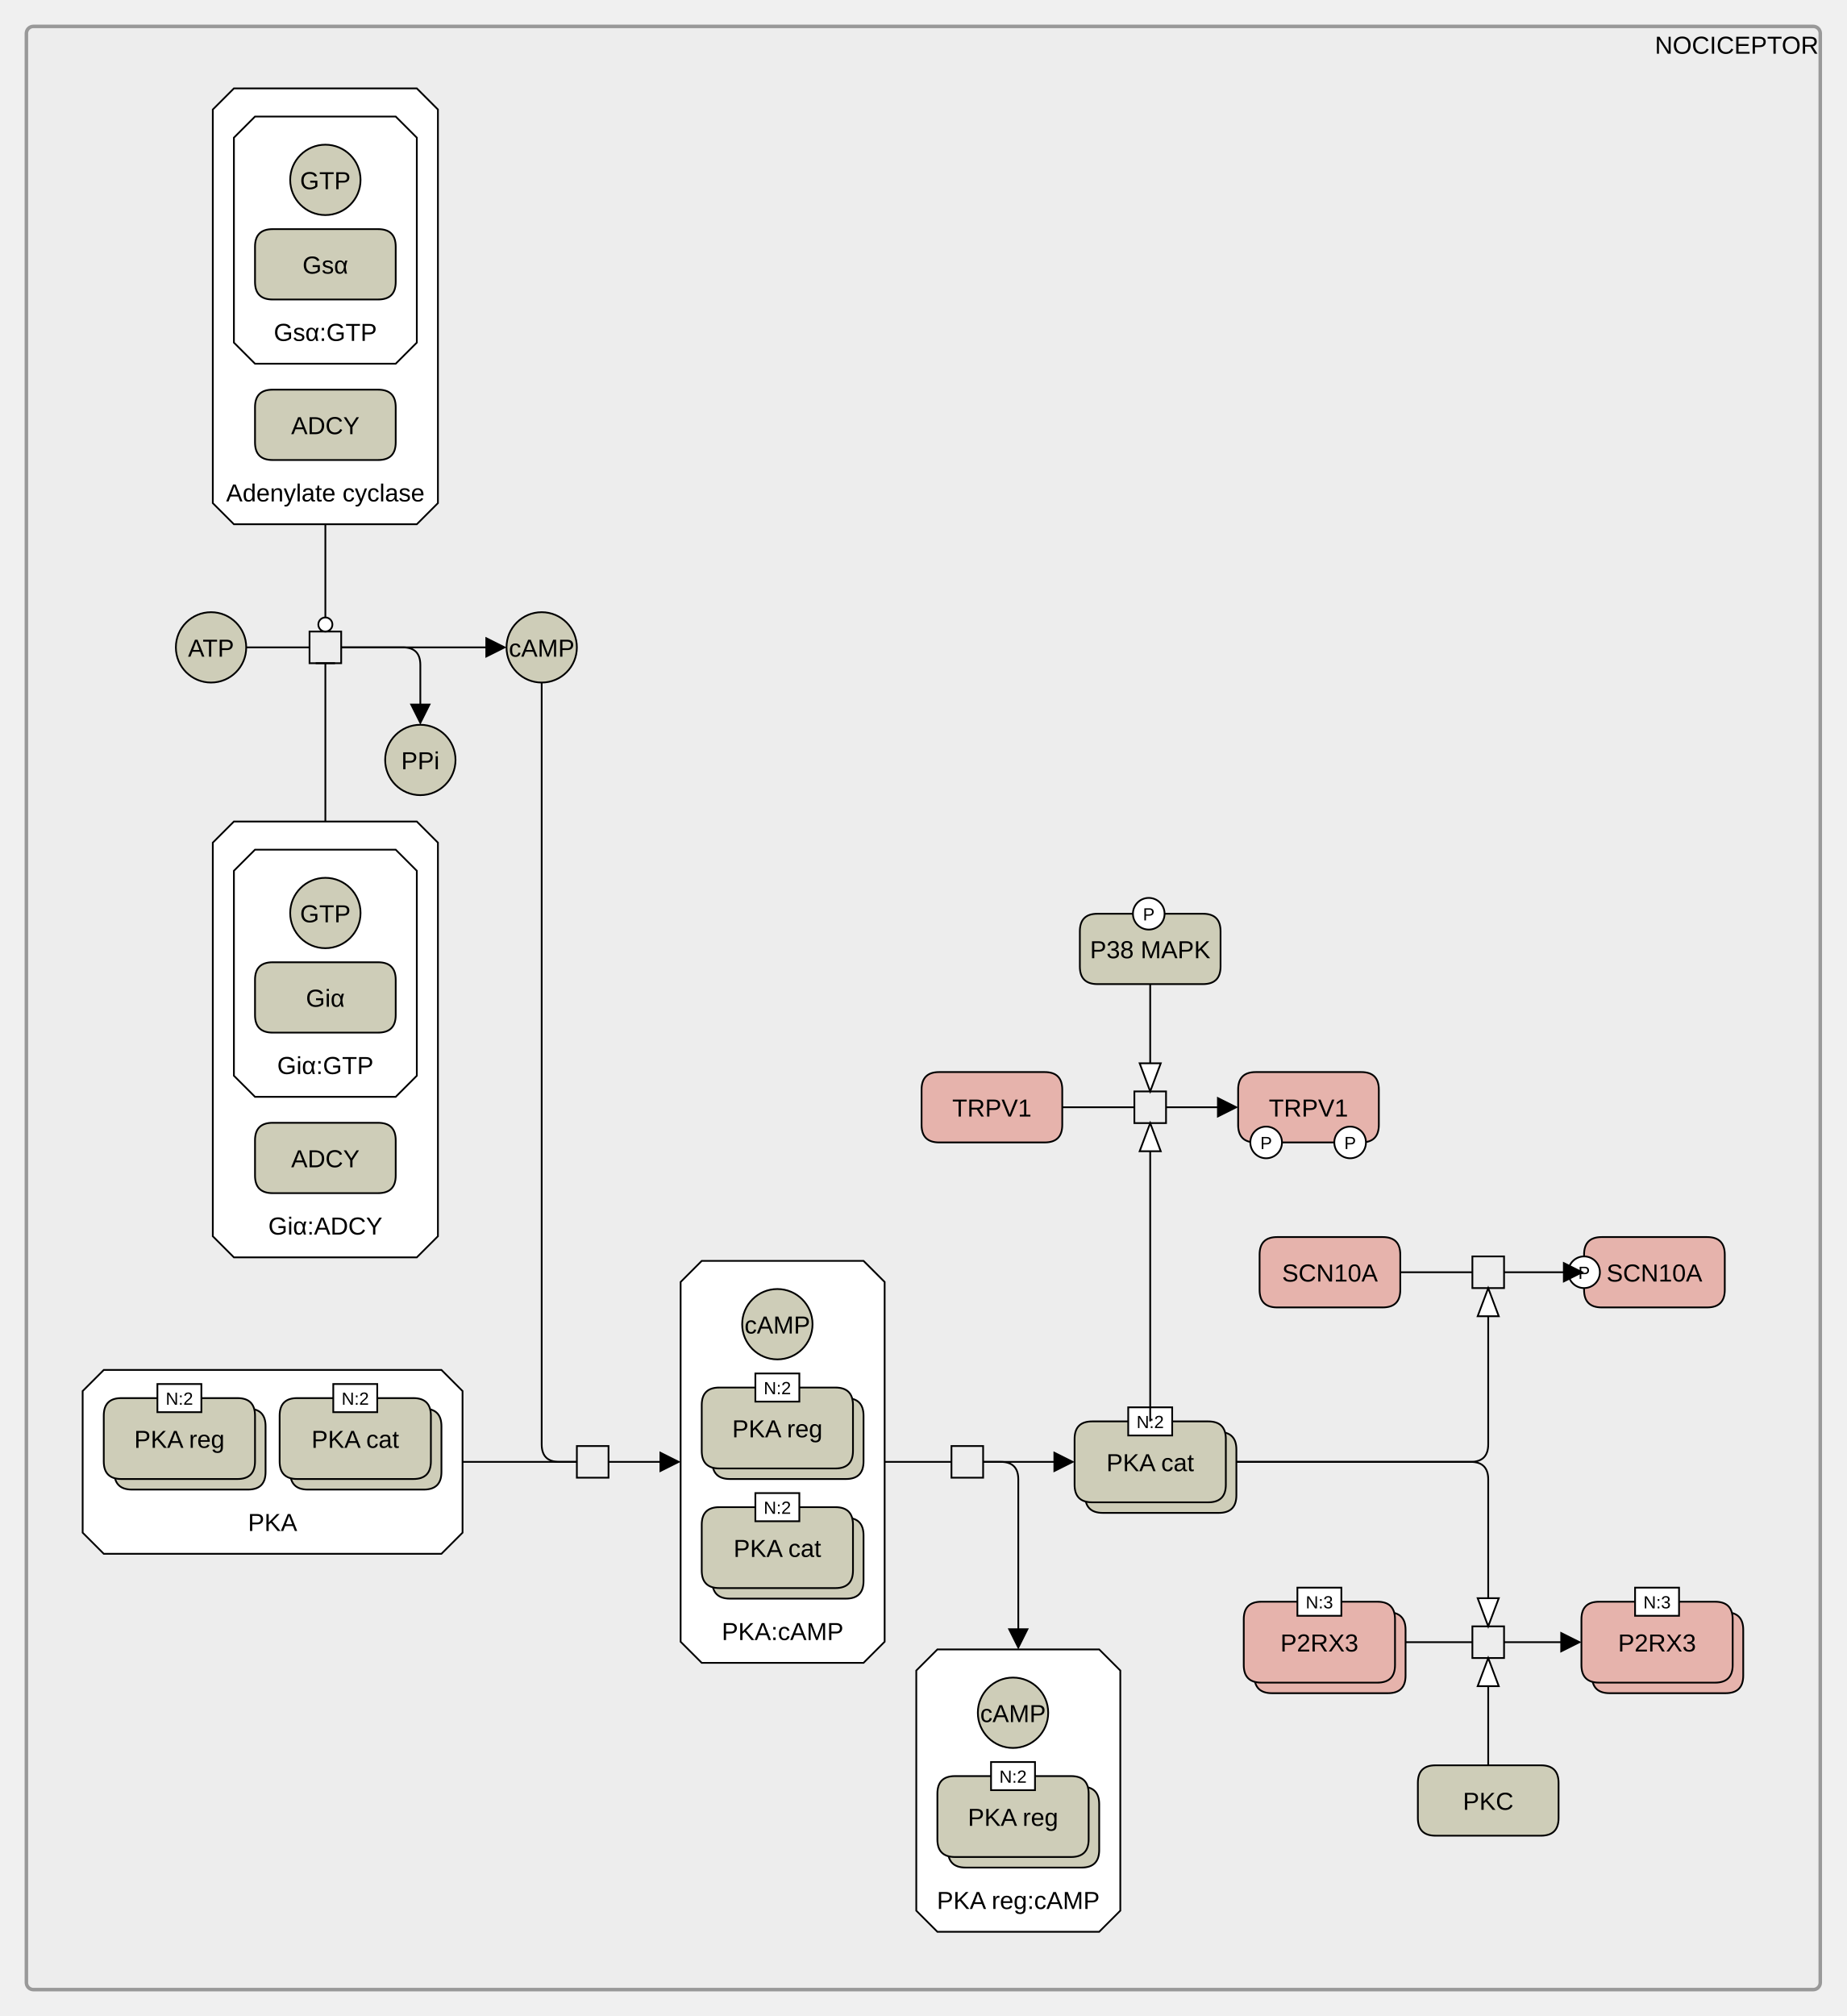
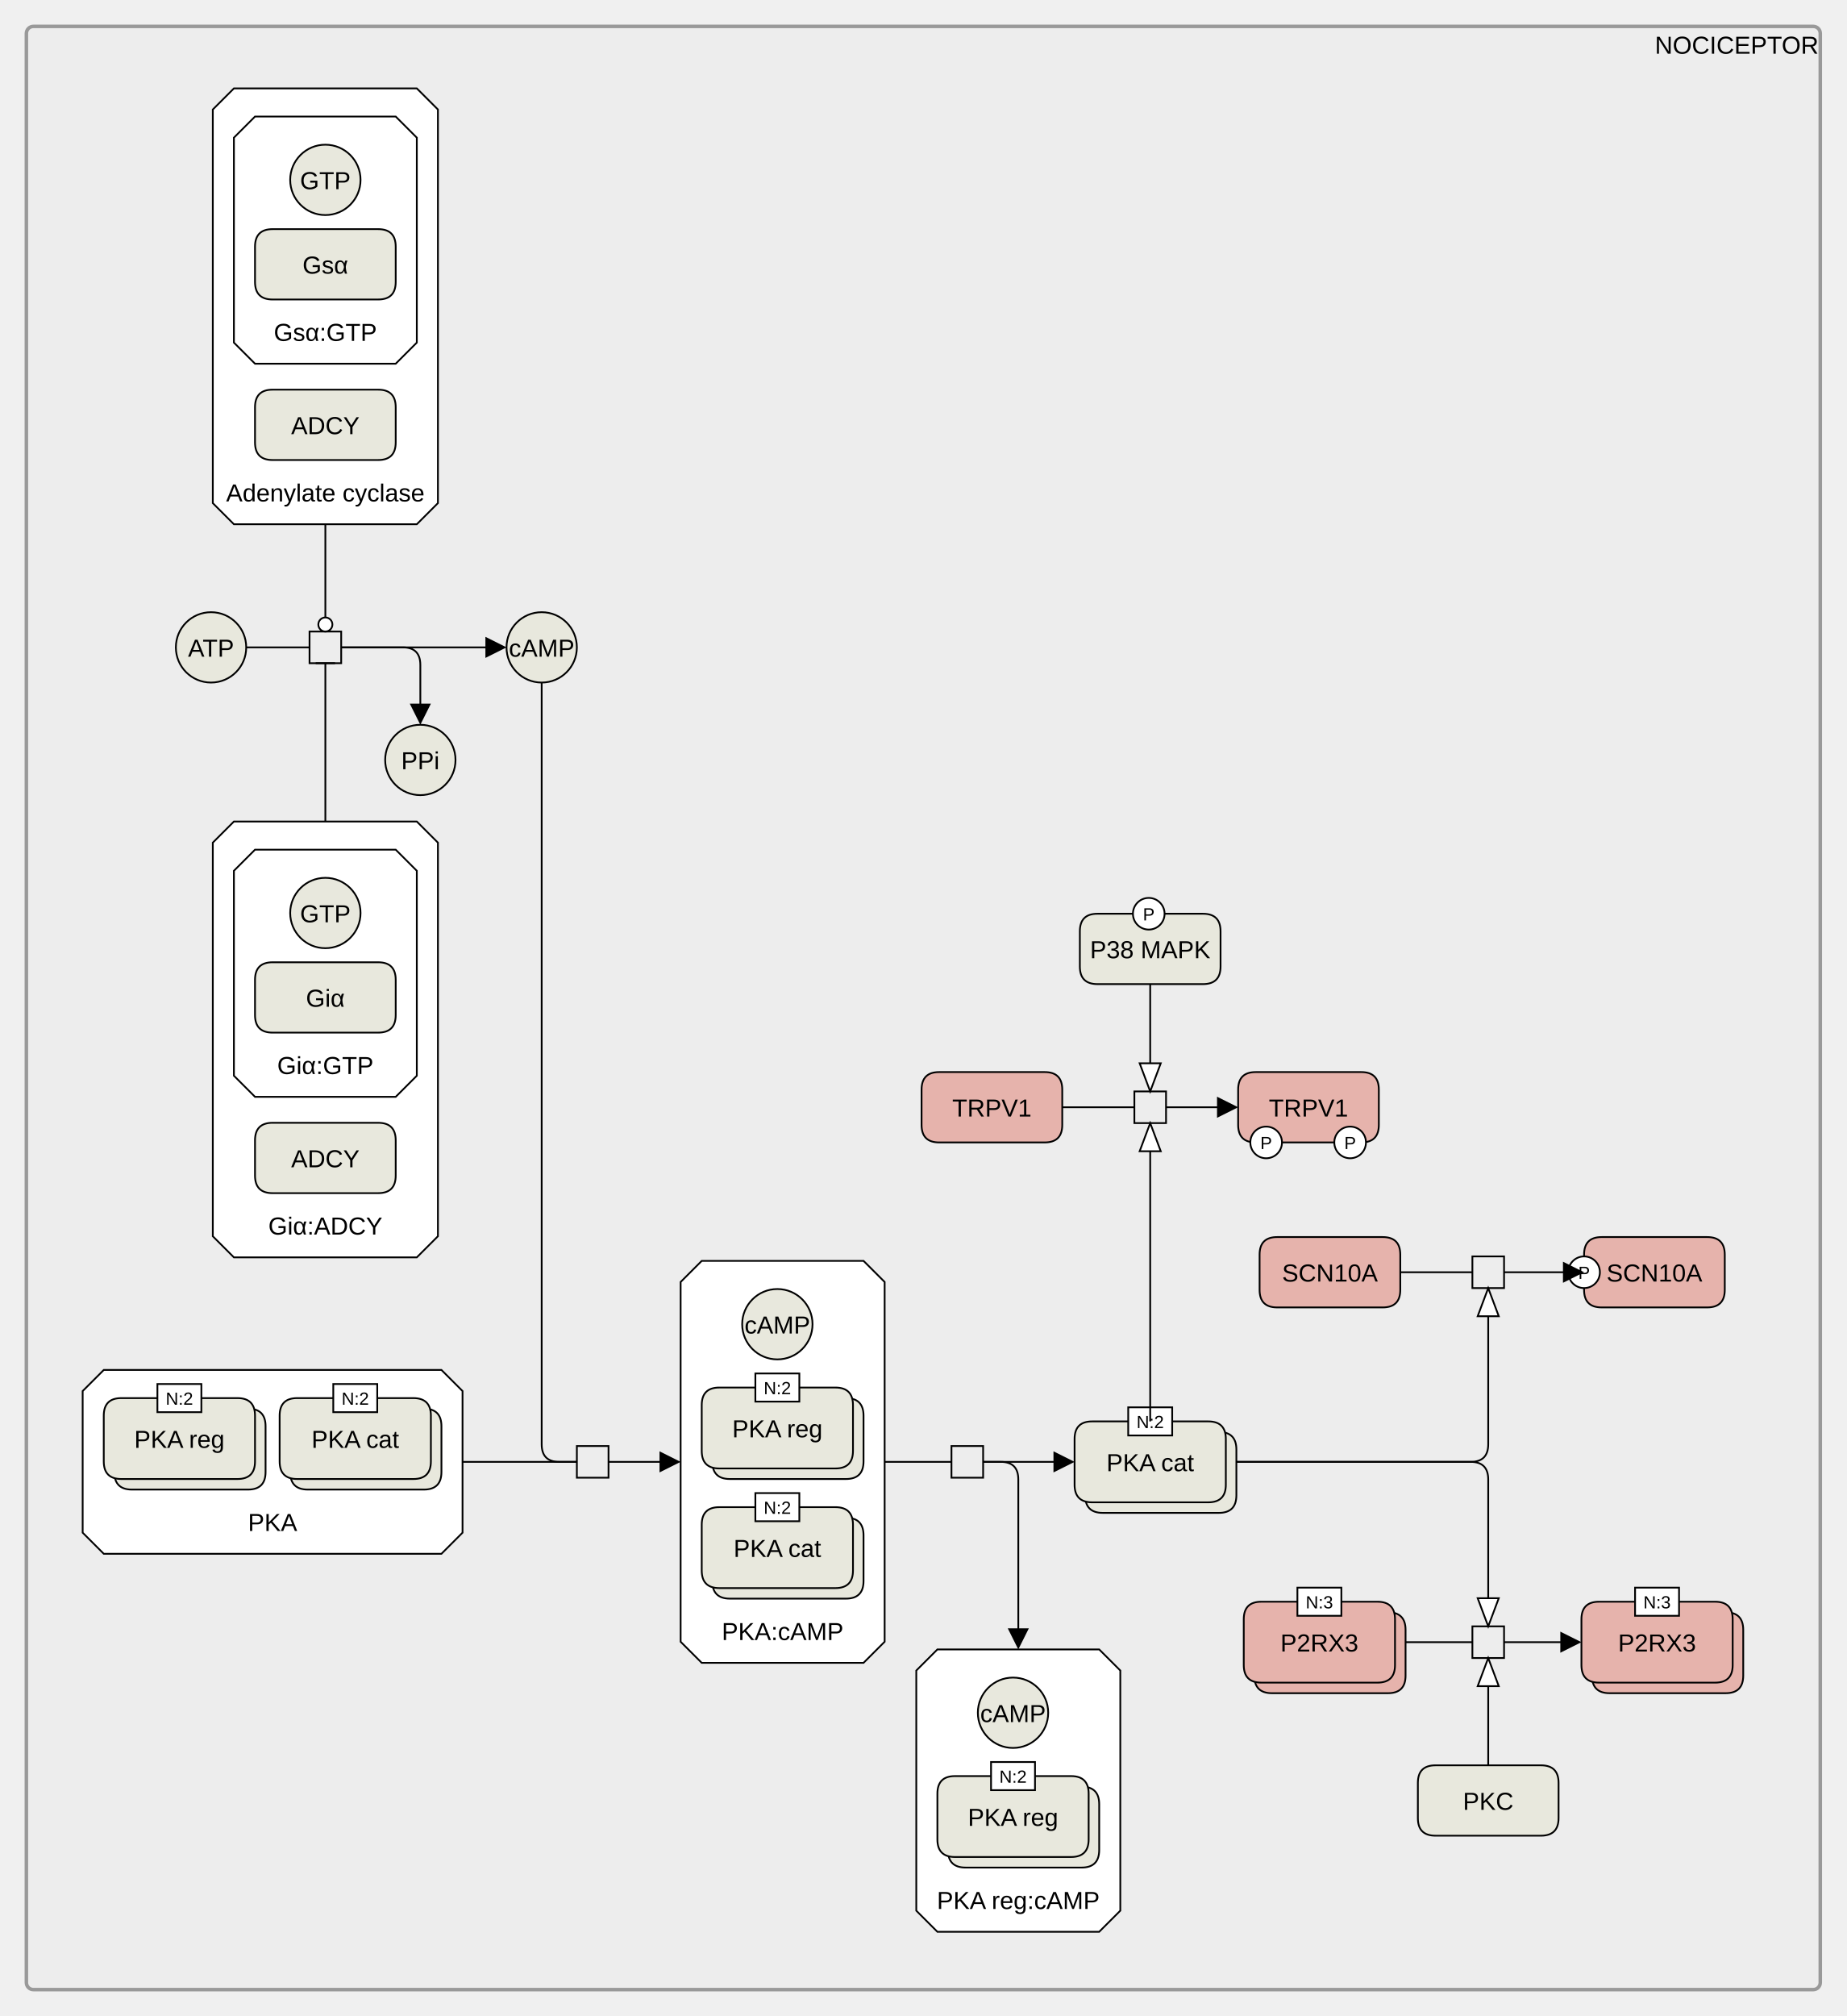
<svg xmlns="http://www.w3.org/2000/svg" width="1050" height="1146" viewBox="0 0 1050 1146" stroke-linecap="butt" stroke-miterlimit="10">
  <g transform="translate(-25,-25)">
    <path d="M40 44 C40 41.791 41.791 40 44 40 L1056 40 C1058.209 40 1060 41.791 1060 44 L1060 1152 C1060 1154.209 1058.209 1156 1056 1156 L44 1156 C41.791 1156 40 1154.209 40 1152 Z" fill="#999999" fill-opacity="0.031" stroke="none" />
    <path d="M40 44 C40 41.791 41.791 40 44 40 L1056 40 C1058.209 40 1060 41.791 1060 44 L1060 1152 C1060 1154.209 1058.209 1156 1056 1156 L44 1156 C41.791 1156 40 1154.209 40 1152 Z" fill="none" stroke="#999999" stroke-width="2" />
    <text x="1012.5" y="55.541" text-anchor="middle" font-family="'Dialog', Arial, Helvetica, sans-serif" font-size="14" fill="#000000" stroke="none" xml:space="preserve">NOCICEPTOR</text>
    <path d="M424 741.75 L516 741.75 L528 753.75 L528 958.25 L516 970.25 L424 970.25 L412 958.25 L412 753.75 Z" fill="#FFFFFF" stroke="none" />
    <path d="M424 741.75 L516 741.75 L528 753.75 L528 958.25 L516 970.25 L424 970.25 L412 958.25 L412 753.75 Z" fill="none" stroke="#000000" />
    <text x="470" y="957.291" text-anchor="middle" font-family="'Dialog', Arial, Helvetica, sans-serif" font-size="14" fill="#000000" stroke="none" xml:space="preserve">PKA:cAMP</text>
-     <path d="M430 829.75 Q430 819.75 440 819.75 L506 819.75 Q516 819.75 516 829.75 L516 855.75 Q516 865.75 506 865.75 L440 865.75 Q430 865.75 430 855.75 Z" fill="#CECDB8" stroke="none" />
+     <path d="M430 829.75 Q430 819.75 440 819.75 L506 819.75 Q516 819.75 516 829.75 L516 855.75 Q516 865.75 506 865.75 L440 865.75 Q430 865.75 430 855.75 Z" fill="#E8E8DD" stroke="none" />
    <path d="M430 829.75 Q430 819.75 440 819.75 L506 819.75 Q516 819.75 516 829.75 L516 855.75 Q516 865.75 506 865.75 L440 865.75 Q430 865.75 430 855.75 Z" fill="none" stroke="#000000" />
-     <path d="M424 823.75 Q424 813.75 434 813.75 L500 813.75 Q510 813.75 510 823.75 L510 849.75 Q510 859.75 500 859.75 L434 859.75 Q424 859.75 424 849.75 Z" fill="#CECDB8" stroke="none" />
+     <path d="M424 823.75 Q424 813.75 434 813.75 L500 813.75 Q510 813.75 510 823.75 L510 849.75 Q510 859.75 500 859.75 L434 859.75 Q424 859.75 424 849.75 Z" fill="#E8E8DD" stroke="none" />
    <path d="M424 823.75 Q424 813.75 434 813.75 L500 813.75 Q510 813.75 510 823.75 L510 849.75 Q510 859.75 500 859.75 L434 859.75 Q424 859.75 424 849.75 Z" fill="none" stroke="#000000" />
    <text x="467" y="842.041" text-anchor="middle" font-family="'Dialog', Arial, Helvetica, sans-serif" font-size="14" fill="#000000" stroke="none" xml:space="preserve">PKA reg</text>
    <path d="M454.5 805.75 L479.5 805.75 L479.5 821.75 L454.5 821.75 Z" fill="#FFFFFF" stroke="none" />
    <path d="M454.5 805.75 L479.5 805.75 L479.5 821.75 L454.5 821.75 Z" fill="none" stroke="#000000" />
    <text x="467" y="817.529" text-anchor="middle" font-family="'Dialog', Arial, Helvetica, sans-serif" font-size="10" fill="#000000" stroke="none" xml:space="preserve">N:2</text>
-     <path d="M430 897.75 Q430 887.75 440 887.75 L506 887.75 Q516 887.75 516 897.75 L516 923.75 Q516 933.75 506 933.75 L440 933.75 Q430 933.75 430 923.75 Z" fill="#CECDB8" stroke="none" />
+     <path d="M430 897.75 Q430 887.75 440 887.75 L506 887.75 Q516 887.75 516 897.75 L516 923.75 Q516 933.75 506 933.75 L440 933.75 Q430 933.75 430 923.75 Z" fill="#E8E8DD" stroke="none" />
    <path d="M430 897.75 Q430 887.75 440 887.75 L506 887.75 Q516 887.75 516 897.75 L516 923.75 Q516 933.75 506 933.75 L440 933.75 Q430 933.75 430 923.75 Z" fill="none" stroke="#000000" />
-     <path d="M424 891.75 Q424 881.75 434 881.75 L500 881.75 Q510 881.75 510 891.75 L510 917.75 Q510 927.75 500 927.75 L434 927.75 Q424 927.75 424 917.75 Z" fill="#CECDB8" stroke="none" />
+     <path d="M424 891.75 Q424 881.75 434 881.75 L500 881.75 Q510 881.75 510 891.75 L510 917.75 Q510 927.75 500 927.75 L434 927.75 Q424 927.75 424 917.75 Z" fill="#E8E8DD" stroke="none" />
    <path d="M424 891.75 Q424 881.75 434 881.75 L500 881.75 Q510 881.75 510 891.75 L510 917.75 Q510 927.75 500 927.75 L434 927.75 Q424 927.75 424 917.75 Z" fill="none" stroke="#000000" />
    <text x="467" y="910.041" text-anchor="middle" font-family="'Dialog', Arial, Helvetica, sans-serif" font-size="14" fill="#000000" stroke="none" xml:space="preserve">PKA cat</text>
    <path d="M454.5 873.75 L479.5 873.75 L479.5 889.75 L454.5 889.75 Z" fill="#FFFFFF" stroke="none" />
    <path d="M454.5 873.75 L479.5 873.75 L479.5 889.75 L454.5 889.75 Z" fill="none" stroke="#000000" />
    <text x="467" y="885.529" text-anchor="middle" font-family="'Dialog', Arial, Helvetica, sans-serif" font-size="10" fill="#000000" stroke="none" xml:space="preserve">N:2</text>
-     <path d="M447 777.75 C447 766.704 455.954 757.75 467 757.75 L467 757.75 C478.046 757.75 487 766.704 487 777.75 L487 777.75 C487 788.796 478.046 797.75 467 797.75 L467 797.75 C455.954 797.75 447 788.796 447 777.75 Z" fill="#CECDB8" stroke="none" />
+     <path d="M447 777.75 C447 766.704 455.954 757.75 467 757.75 L467 757.75 C478.046 757.75 487 766.704 487 777.75 L487 777.75 C487 788.796 478.046 797.75 467 797.75 L467 797.75 C455.954 797.75 447 788.796 447 777.75 Z" fill="#E8E8DD" stroke="none" />
    <path d="M447 777.75 C447 766.704 455.954 757.75 467 757.75 L467 757.75 C478.046 757.75 487 766.704 487 777.75 L487 777.75 C487 788.796 478.046 797.75 467 797.75 L467 797.75 C455.954 797.75 447 788.796 447 777.75 Z" fill="none" stroke="#000000" />
    <text x="467" y="783.041" text-anchor="middle" font-family="'Dialog', Arial, Helvetica, sans-serif" font-size="14" fill="#000000" stroke="none" xml:space="preserve">cAMP</text>
    <path d="M558 962.622 L650 962.622 L662 974.622 L662 1111.122 L650 1123.122 L558 1123.122 L546 1111.122 L546 974.622 Z" fill="#FFFFFF" stroke="none" />
    <path d="M558 962.622 L650 962.622 L662 974.622 L662 1111.122 L650 1123.122 L558 1123.122 L546 1111.122 L546 974.622 Z" fill="none" stroke="#000000" />
    <text x="604" y="1110.164" text-anchor="middle" font-family="'Dialog', Arial, Helvetica, sans-serif" font-size="14" fill="#000000" stroke="none" xml:space="preserve">PKA reg:cAMP</text>
-     <path d="M581 998.622 C581 987.576 589.954 978.622 601 978.622 L601 978.622 C612.046 978.622 621 987.576 621 998.622 L621 998.622 C621 1009.668 612.046 1018.622 601 1018.622 L601 1018.622 C589.954 1018.622 581 1009.668 581 998.622 Z" fill="#CECDB8" stroke="none" />
+     <path d="M581 998.622 C581 987.576 589.954 978.622 601 978.622 L601 978.622 C612.046 978.622 621 987.576 621 998.622 L621 998.622 C621 1009.668 612.046 1018.622 601 1018.622 L601 1018.622 C589.954 1018.622 581 1009.668 581 998.622 Z" fill="#E8E8DD" stroke="none" />
    <path d="M581 998.622 C581 987.576 589.954 978.622 601 978.622 L601 978.622 C612.046 978.622 621 987.576 621 998.622 L621 998.622 C621 1009.668 612.046 1018.622 601 1018.622 L601 1018.622 C589.954 1018.622 581 1009.668 581 998.622 Z" fill="none" stroke="#000000" />
    <text x="601" y="1003.914" text-anchor="middle" font-family="'Dialog', Arial, Helvetica, sans-serif" font-size="14" fill="#000000" stroke="none" xml:space="preserve">cAMP</text>
-     <path d="M564 1050.622 Q564 1040.622 574 1040.622 L640 1040.622 Q650 1040.622 650 1050.622 L650 1076.622 Q650 1086.622 640 1086.622 L574 1086.622 Q564 1086.622 564 1076.622 Z" fill="#CECDB8" stroke="none" />
+     <path d="M564 1050.622 Q564 1040.622 574 1040.622 L640 1040.622 Q650 1040.622 650 1050.622 L650 1076.622 Q650 1086.622 640 1086.622 L574 1086.622 Q564 1086.622 564 1076.622 Z" fill="#E8E8DD" stroke="none" />
    <path d="M564 1050.622 Q564 1040.622 574 1040.622 L640 1040.622 Q650 1040.622 650 1050.622 L650 1076.622 Q650 1086.622 640 1086.622 L574 1086.622 Q564 1086.622 564 1076.622 Z" fill="none" stroke="#000000" />
-     <path d="M558 1044.622 Q558 1034.622 568 1034.622 L634 1034.622 Q644 1034.622 644 1044.622 L644 1070.622 Q644 1080.622 634 1080.622 L568 1080.622 Q558 1080.622 558 1070.622 Z" fill="#CECDB8" stroke="none" />
+     <path d="M558 1044.622 Q558 1034.622 568 1034.622 L634 1034.622 Q644 1034.622 644 1044.622 L644 1070.622 Q644 1080.622 634 1080.622 L568 1080.622 Q558 1080.622 558 1070.622 Z" fill="#E8E8DD" stroke="none" />
    <path d="M558 1044.622 Q558 1034.622 568 1034.622 L634 1034.622 Q644 1034.622 644 1044.622 L644 1070.622 Q644 1080.622 634 1080.622 L568 1080.622 Q558 1080.622 558 1070.622 Z" fill="none" stroke="#000000" />
    <text x="601" y="1062.914" text-anchor="middle" font-family="'Dialog', Arial, Helvetica, sans-serif" font-size="14" fill="#000000" stroke="none" xml:space="preserve">PKA reg</text>
    <path d="M588.5 1026.622 L613.5 1026.622 L613.5 1042.622 L588.5 1042.622 Z" fill="#FFFFFF" stroke="none" />
    <path d="M588.5 1026.622 L613.5 1026.622 L613.5 1042.622 L588.5 1042.622 Z" fill="none" stroke="#000000" />
    <text x="601" y="1038.402" text-anchor="middle" font-family="'Dialog', Arial, Helvetica, sans-serif" font-size="10" fill="#000000" stroke="none" xml:space="preserve">N:2</text>
    <path d="M84 803.75 L276 803.75 L288 815.75 L288 896.25 L276 908.25 L84 908.25 L72 896.25 L72 815.75 Z" fill="#FFFFFF" stroke="none" />
    <path d="M84 803.75 L276 803.75 L288 815.75 L288 896.25 L276 908.25 L84 908.25 L72 896.25 L72 815.75 Z" fill="none" stroke="#000000" />
    <text x="180" y="895.291" text-anchor="middle" font-family="'Dialog', Arial, Helvetica, sans-serif" font-size="14" fill="#000000" stroke="none" xml:space="preserve">PKA</text>
-     <path d="M90 835.75 Q90 825.75 100 825.75 L166 825.75 Q176 825.75 176 835.75 L176 861.75 Q176 871.75 166 871.75 L100 871.75 Q90 871.75 90 861.75 Z" fill="#CECDB8" stroke="none" />
+     <path d="M90 835.75 Q90 825.75 100 825.75 L166 825.75 Q176 825.75 176 835.75 L176 861.75 Q176 871.75 166 871.75 L100 871.75 Q90 871.75 90 861.75 Z" fill="#E8E8DD" stroke="none" />
    <path d="M90 835.75 Q90 825.75 100 825.75 L166 825.75 Q176 825.75 176 835.75 L176 861.75 Q176 871.75 166 871.75 L100 871.75 Q90 871.75 90 861.75 Z" fill="none" stroke="#000000" />
-     <path d="M84 829.75 Q84 819.75 94 819.75 L160 819.75 Q170 819.75 170 829.75 L170 855.75 Q170 865.75 160 865.75 L94 865.75 Q84 865.75 84 855.75 Z" fill="#CECDB8" stroke="none" />
+     <path d="M84 829.75 Q84 819.75 94 819.75 L160 819.75 Q170 819.75 170 829.75 L170 855.75 Q170 865.75 160 865.75 L94 865.75 Q84 865.75 84 855.75 Z" fill="#E8E8DD" stroke="none" />
    <path d="M84 829.75 Q84 819.75 94 819.75 L160 819.75 Q170 819.75 170 829.75 L170 855.75 Q170 865.75 160 865.75 L94 865.75 Q84 865.75 84 855.75 Z" fill="none" stroke="#000000" />
    <text x="127" y="848.041" text-anchor="middle" font-family="'Dialog', Arial, Helvetica, sans-serif" font-size="14" fill="#000000" stroke="none" xml:space="preserve">PKA reg</text>
    <path d="M114.5 811.75 L139.5 811.75 L139.5 827.75 L114.5 827.75 Z" fill="#FFFFFF" stroke="none" />
    <path d="M114.5 811.75 L139.5 811.75 L139.5 827.75 L114.5 827.75 Z" fill="none" stroke="#000000" />
    <text x="127" y="823.529" text-anchor="middle" font-family="'Dialog', Arial, Helvetica, sans-serif" font-size="10" fill="#000000" stroke="none" xml:space="preserve">N:2</text>
-     <path d="M190 835.75 Q190 825.75 200 825.75 L266 825.75 Q276 825.75 276 835.75 L276 861.75 Q276 871.75 266 871.75 L200 871.75 Q190 871.75 190 861.75 Z" fill="#CECDB8" stroke="none" />
+     <path d="M190 835.75 Q190 825.75 200 825.75 L266 825.75 Q276 825.75 276 835.75 L276 861.75 Q276 871.75 266 871.75 L200 871.75 Q190 871.75 190 861.75 Z" fill="#E8E8DD" stroke="none" />
    <path d="M190 835.75 Q190 825.75 200 825.75 L266 825.75 Q276 825.75 276 835.75 L276 861.75 Q276 871.75 266 871.75 L200 871.75 Q190 871.75 190 861.75 Z" fill="none" stroke="#000000" />
-     <path d="M184 829.75 Q184 819.75 194 819.75 L260 819.75 Q270 819.75 270 829.75 L270 855.75 Q270 865.75 260 865.75 L194 865.75 Q184 865.75 184 855.75 Z" fill="#CECDB8" stroke="none" />
+     <path d="M184 829.75 Q184 819.75 194 819.75 L260 819.75 Q270 819.75 270 829.75 L270 855.75 Q270 865.75 260 865.75 L194 865.75 Q184 865.75 184 855.75 Z" fill="#E8E8DD" stroke="none" />
    <path d="M184 829.75 Q184 819.75 194 819.75 L260 819.75 Q270 819.75 270 829.75 L270 855.75 Q270 865.75 260 865.75 L194 865.75 Q184 865.75 184 855.75 Z" fill="none" stroke="#000000" />
    <text x="227" y="848.041" text-anchor="middle" font-family="'Dialog', Arial, Helvetica, sans-serif" font-size="14" fill="#000000" stroke="none" xml:space="preserve">PKA cat</text>
    <path d="M214.5 811.75 L239.5 811.75 L239.5 827.75 L214.5 827.75 Z" fill="#FFFFFF" stroke="none" />
    <path d="M214.5 811.75 L239.5 811.75 L239.5 827.75 L214.5 827.75 Z" fill="none" stroke="#000000" />
    <text x="227" y="823.529" text-anchor="middle" font-family="'Dialog', Arial, Helvetica, sans-serif" font-size="10" fill="#000000" stroke="none" xml:space="preserve">N:2</text>
    <path d="M158 75.25 L262 75.25 L274 87.25 L274 311 L262 323 L158 323 L146 311 L146 87.25 Z" fill="#FFFFFF" stroke="none" />
    <path d="M158 75.25 L262 75.25 L274 87.25 L274 311 L262 323 L158 323 L146 311 L146 87.25 Z" fill="none" stroke="#000000" />
    <text x="210" y="310.041" text-anchor="middle" font-family="'Dialog', Arial, Helvetica, sans-serif" font-size="14" fill="#000000" stroke="none" xml:space="preserve">Adenylate cyclase</text>
-     <path d="M170 256.5 Q170 246.5 180 246.5 L240 246.5 Q250 246.5 250 256.5 L250 276.5 Q250 286.5 240 286.5 L180 286.5 Q170 286.5 170 276.5 Z" fill="#CECDB8" stroke="none" />
+     <path d="M170 256.5 Q170 246.5 180 246.5 L240 246.5 Q250 246.5 250 256.5 L250 276.5 Q250 286.5 240 286.5 L180 286.5 Q170 286.5 170 276.5 Z" fill="#E8E8DD" stroke="none" />
    <path d="M170 256.5 Q170 246.5 180 246.5 L240 246.5 Q250 246.5 250 256.5 L250 276.5 Q250 286.5 240 286.5 L180 286.5 Q170 286.5 170 276.5 Z" fill="none" stroke="#000000" />
    <text x="210" y="271.791" text-anchor="middle" font-family="'Dialog', Arial, Helvetica, sans-serif" font-size="14" fill="#000000" stroke="none" xml:space="preserve">ADCY</text>
    <path d="M170 91.25 L250 91.25 L262 103.25 L262 219.75 L250 231.75 L170 231.75 L158 219.75 L158 103.25 Z" fill="#FFFFFF" stroke="none" />
    <path d="M170 91.25 L250 91.25 L262 103.25 L262 219.75 L250 231.75 L170 231.75 L158 219.75 L158 103.25 Z" fill="none" stroke="#000000" />
    <text x="210" y="218.791" text-anchor="middle" font-family="'Dialog', Arial, Helvetica, sans-serif" font-size="14" fill="#000000" stroke="none" xml:space="preserve">Gsα:GTP</text>
-     <path d="M170 165.25 Q170 155.25 180 155.25 L240 155.25 Q250 155.25 250 165.25 L250 185.25 Q250 195.25 240 195.25 L180 195.25 Q170 195.25 170 185.25 Z" fill="#CECDB8" stroke="none" />
+     <path d="M170 165.25 Q170 155.25 180 155.25 L240 155.25 Q250 155.25 250 165.25 L250 185.25 Q250 195.25 240 195.25 L180 195.25 Q170 195.25 170 185.25 Z" fill="#E8E8DD" stroke="none" />
    <path d="M170 165.25 Q170 155.25 180 155.25 L240 155.25 Q250 155.25 250 165.25 L250 185.25 Q250 195.25 240 195.25 L180 195.25 Q170 195.25 170 185.25 Z" fill="none" stroke="#000000" />
    <text x="210" y="180.541" text-anchor="middle" font-family="'Dialog', Arial, Helvetica, sans-serif" font-size="14" fill="#000000" stroke="none" xml:space="preserve">Gsα</text>
-     <path d="M190 127.25 C190 116.204 198.954 107.25 210 107.25 L210 107.25 C221.046 107.25 230 116.204 230 127.25 L230 127.25 C230 138.296 221.046 147.25 210 147.25 L210 147.25 C198.954 147.25 190 138.296 190 127.25 Z" fill="#CECDB8" stroke="none" />
+     <path d="M190 127.25 C190 116.204 198.954 107.25 210 107.25 L210 107.25 C221.046 107.25 230 116.204 230 127.25 L230 127.25 C230 138.296 221.046 147.25 210 147.25 L210 147.25 C198.954 147.25 190 138.296 190 127.25 Z" fill="#E8E8DD" stroke="none" />
    <path d="M190 127.25 C190 116.204 198.954 107.25 210 107.25 L210 107.25 C221.046 107.25 230 116.204 230 127.25 L230 127.25 C230 138.296 221.046 147.25 210 147.25 L210 147.25 C198.954 147.25 190 138.296 190 127.25 Z" fill="none" stroke="#000000" />
    <text x="210" y="132.541" text-anchor="middle" font-family="'Dialog', Arial, Helvetica, sans-serif" font-size="14" fill="#000000" stroke="none" xml:space="preserve">GTP</text>
    <path d="M158 492 L262 492 L274 504 L274 727.75 L262 739.75 L158 739.75 L146 727.75 L146 504 Z" fill="#FFFFFF" stroke="none" />
    <path d="M158 492 L262 492 L274 504 L274 727.75 L262 739.75 L158 739.75 L146 727.75 L146 504 Z" fill="none" stroke="#000000" />
    <text x="210" y="726.791" text-anchor="middle" font-family="'Dialog', Arial, Helvetica, sans-serif" font-size="14" fill="#000000" stroke="none" xml:space="preserve">Giα:ADCY</text>
-     <path d="M170 673.25 Q170 663.25 180 663.25 L240 663.25 Q250 663.25 250 673.25 L250 693.25 Q250 703.25 240 703.25 L180 703.25 Q170 703.25 170 693.25 Z" fill="#CECDB8" stroke="none" />
+     <path d="M170 673.25 Q170 663.25 180 663.25 L240 663.25 Q250 663.25 250 673.25 L250 693.25 Q250 703.25 240 703.25 L180 703.25 Q170 703.25 170 693.25 Z" fill="#E8E8DD" stroke="none" />
    <path d="M170 673.25 Q170 663.25 180 663.25 L240 663.25 Q250 663.25 250 673.25 L250 693.25 Q250 703.25 240 703.25 L180 703.25 Q170 703.25 170 693.25 Z" fill="none" stroke="#000000" />
    <text x="210" y="688.541" text-anchor="middle" font-family="'Dialog', Arial, Helvetica, sans-serif" font-size="14" fill="#000000" stroke="none" xml:space="preserve">ADCY</text>
    <path d="M170 508 L250 508 L262 520 L262 636.5 L250 648.5 L170 648.5 L158 636.5 L158 520 Z" fill="#FFFFFF" stroke="none" />
    <path d="M170 508 L250 508 L262 520 L262 636.5 L250 648.5 L170 648.5 L158 636.5 L158 520 Z" fill="none" stroke="#000000" />
    <text x="210" y="635.541" text-anchor="middle" font-family="'Dialog', Arial, Helvetica, sans-serif" font-size="14" fill="#000000" stroke="none" xml:space="preserve">Giα:GTP</text>
-     <path d="M170 582 Q170 572 180 572 L240 572 Q250 572 250 582 L250 602 Q250 612 240 612 L180 612 Q170 612 170 602 Z" fill="#CECDB8" stroke="none" />
+     <path d="M170 582 Q170 572 180 572 L240 572 Q250 572 250 582 L250 602 Q250 612 240 612 L180 612 Q170 612 170 602 Z" fill="#E8E8DD" stroke="none" />
    <path d="M170 582 Q170 572 180 572 L240 572 Q250 572 250 582 L250 602 Q250 612 240 612 L180 612 Q170 612 170 602 Z" fill="none" stroke="#000000" />
    <text x="210" y="597.291" text-anchor="middle" font-family="'Dialog', Arial, Helvetica, sans-serif" font-size="14" fill="#000000" stroke="none" xml:space="preserve">Giα</text>
-     <path d="M190 544 C190 532.954 198.954 524 210 524 L210 524 C221.046 524 230 532.954 230 544 L230 544 C230 555.046 221.046 564 210 564 L210 564 C198.954 564 190 555.046 190 544 Z" fill="#CECDB8" stroke="none" />
+     <path d="M190 544 C190 532.954 198.954 524 210 524 L210 524 C221.046 524 230 532.954 230 544 L230 544 C230 555.046 221.046 564 210 564 L210 564 C198.954 564 190 555.046 190 544 Z" fill="#E8E8DD" stroke="none" />
    <path d="M190 544 C190 532.954 198.954 524 210 524 L210 524 C221.046 524 230 532.954 230 544 L230 544 C230 555.046 221.046 564 210 564 L210 564 C198.954 564 190 555.046 190 544 Z" fill="none" stroke="#000000" />
    <text x="210" y="549.291" text-anchor="middle" font-family="'Dialog', Arial, Helvetica, sans-serif" font-size="14" fill="#000000" stroke="none" xml:space="preserve">GTP</text>
-     <path d="M313 393 C313 381.954 321.954 373 333 373 L333 373 C344.046 373 353 381.954 353 393 L353 393 C353 404.046 344.046 413 333 413 L333 413 C321.954 413 313 404.046 313 393 Z" fill="#CECDB8" stroke="none" />
+     <path d="M313 393 C313 381.954 321.954 373 333 373 L333 373 C344.046 373 353 381.954 353 393 L353 393 C353 404.046 344.046 413 333 413 L333 413 C321.954 413 313 404.046 313 393 Z" fill="#E8E8DD" stroke="none" />
    <path d="M313 393 C313 381.954 321.954 373 333 373 L333 373 C344.046 373 353 381.954 353 393 L353 393 C353 404.046 344.046 413 333 413 L333 413 C321.954 413 313 404.046 313 393 Z" fill="none" stroke="#000000" />
    <text x="333" y="398.291" text-anchor="middle" font-family="'Dialog', Arial, Helvetica, sans-serif" font-size="14" fill="#000000" stroke="none" xml:space="preserve">cAMP</text>
-     <path d="M125 393 C125 381.954 133.954 373 145 373 L145 373 C156.046 373 165 381.954 165 393 L165 393 C165 404.046 156.046 413 145 413 L145 413 C133.954 413 125 404.046 125 393 Z" fill="#CECDB8" stroke="none" />
+     <path d="M125 393 C125 381.954 133.954 373 145 373 L145 373 C156.046 373 165 381.954 165 393 L165 393 C165 404.046 156.046 413 145 413 L145 413 C133.954 413 125 404.046 125 393 Z" fill="#E8E8DD" stroke="none" />
    <path d="M125 393 C125 381.954 133.954 373 145 373 L145 373 C156.046 373 165 381.954 165 393 L165 393 C165 404.046 156.046 413 145 413 L145 413 C133.954 413 125 404.046 125 393 Z" fill="none" stroke="#000000" />
    <text x="145" y="398.291" text-anchor="middle" font-family="'Dialog', Arial, Helvetica, sans-serif" font-size="14" fill="#000000" stroke="none" xml:space="preserve">ATP</text>
-     <path d="M244 457 C244 445.954 252.954 437 264 437 L264 437 C275.046 437 284 445.954 284 457 L284 457 C284 468.046 275.046 477 264 477 L264 477 C252.954 477 244 468.046 244 457 Z" fill="#CECDB8" stroke="none" />
+     <path d="M244 457 C244 445.954 252.954 437 264 437 L264 437 C275.046 437 284 445.954 284 457 L284 457 C284 468.046 275.046 477 264 477 L264 477 C252.954 477 244 468.046 244 457 Z" fill="#E8E8DD" stroke="none" />
    <path d="M244 457 C244 445.954 252.954 437 264 437 L264 437 C275.046 437 284 445.954 284 457 L284 457 C284 468.046 275.046 477 264 477 L264 477 C252.954 477 244 468.046 244 457 Z" fill="none" stroke="#000000" />
    <text x="264" y="462.291" text-anchor="middle" font-family="'Dialog', Arial, Helvetica, sans-serif" font-size="14" fill="#000000" stroke="none" xml:space="preserve">PPi</text>
-     <path d="M642 849 Q642 839 652 839 L718 839 Q728 839 728 849 L728 875 Q728 885 718 885 L652 885 Q642 885 642 875 Z" fill="#CECDB8" stroke="none" />
+     <path d="M642 849 Q642 839 652 839 L718 839 Q728 839 728 849 L728 875 Q728 885 718 885 L652 885 Q642 885 642 875 Z" fill="#E8E8DD" stroke="none" />
    <path d="M642 849 Q642 839 652 839 L718 839 Q728 839 728 849 L728 875 Q728 885 718 885 L652 885 Q642 885 642 875 Z" fill="none" stroke="#000000" />
-     <path d="M636 843 Q636 833 646 833 L712 833 Q722 833 722 843 L722 869 Q722 879 712 879 L646 879 Q636 879 636 869 Z" fill="#CECDB8" stroke="none" />
+     <path d="M636 843 Q636 833 646 833 L712 833 Q722 833 722 843 L722 869 Q722 879 712 879 L646 879 Q636 879 636 869 Z" fill="#E8E8DD" stroke="none" />
    <path d="M636 843 Q636 833 646 833 L712 833 Q722 833 722 843 L722 869 Q722 879 712 879 L646 879 Q636 879 636 869 Z" fill="none" stroke="#000000" />
    <text x="679" y="861.291" text-anchor="middle" font-family="'Dialog', Arial, Helvetica, sans-serif" font-size="14" fill="#000000" stroke="none" xml:space="preserve">PKA cat</text>
    <path d="M666.5 825 L691.5 825 L691.5 841 L666.5 841 Z" fill="#FFFFFF" stroke="none" />
    <path d="M666.5 825 L691.5 825 L691.5 841 L666.5 841 Z" fill="none" stroke="#000000" />
    <text x="679" y="836.779" text-anchor="middle" font-family="'Dialog', Arial, Helvetica, sans-serif" font-size="10" fill="#000000" stroke="none" xml:space="preserve">N:2</text>
    <path d="M729 644.422 Q729 634.422 739 634.422 L799 634.422 Q809 634.422 809 644.422 L809 664.422 Q809 674.422 799 674.422 L739 674.422 Q729 674.422 729 664.422 Z" fill="#E6B3AC" stroke="none" />
    <path d="M729 644.422 Q729 634.422 739 634.422 L799 634.422 Q809 634.422 809 644.422 L809 664.422 Q809 674.422 799 674.422 L739 674.422 Q729 674.422 729 664.422 Z" fill="none" stroke="#000000" />
    <text x="769" y="659.713" text-anchor="middle" font-family="'Dialog', Arial, Helvetica, sans-serif" font-size="14" fill="#000000" stroke="none" xml:space="preserve">TRPV1</text>
    <path d="M735.928 674.422 C735.928 669.452 739.957 665.422 744.928 665.422 L744.928 665.422 C749.898 665.422 753.928 669.452 753.928 674.422 L753.928 674.422 C753.928 679.393 749.898 683.422 744.928 683.422 L744.928 683.422 C739.957 683.422 735.928 679.393 735.928 674.422 Z" fill="#FFFFFF" stroke="none" />
    <path d="M735.928 674.422 C735.928 669.452 739.957 665.422 744.928 665.422 L744.928 665.422 C749.898 665.422 753.928 669.452 753.928 674.422 L753.928 674.422 C753.928 679.393 749.898 683.422 744.928 683.422 L744.928 683.422 C739.957 683.422 735.928 679.393 735.928 674.422 Z" fill="none" stroke="#000000" />
    <text x="744.928" y="678.202" text-anchor="middle" font-family="'Dialog', Arial, Helvetica, sans-serif" font-size="10" fill="#000000" stroke="none" xml:space="preserve">P</text>
    <path d="M783.677 674.422 C783.677 669.452 787.706 665.422 792.677 665.422 L792.677 665.422 C797.647 665.422 801.677 669.452 801.677 674.422 L801.677 674.422 C801.677 679.393 797.647 683.422 792.677 683.422 L792.677 683.422 C787.706 683.422 783.677 679.393 783.677 674.422 Z" fill="#FFFFFF" stroke="none" />
    <path d="M783.677 674.422 C783.677 669.452 787.706 665.422 792.677 665.422 L792.677 665.422 C797.647 665.422 801.677 669.452 801.677 674.422 L801.677 674.422 C801.677 679.393 797.647 683.422 792.677 683.422 L792.677 683.422 C787.706 683.422 783.677 679.393 783.677 674.422 Z" fill="none" stroke="#000000" />
    <text x="792.677" y="678.202" text-anchor="middle" font-family="'Dialog', Arial, Helvetica, sans-serif" font-size="10" fill="#000000" stroke="none" xml:space="preserve">P</text>
    <path d="M549 644.422 Q549 634.422 559 634.422 L619 634.422 Q629 634.422 629 644.422 L629 664.422 Q629 674.422 619 674.422 L559 674.422 Q549 674.422 549 664.422 Z" fill="#E6B3AC" stroke="none" />
    <path d="M549 644.422 Q549 634.422 559 634.422 L619 634.422 Q629 634.422 629 644.422 L629 664.422 Q629 674.422 619 674.422 L559 674.422 Q549 674.422 549 664.422 Z" fill="none" stroke="#000000" />
    <text x="589" y="659.713" text-anchor="middle" font-family="'Dialog', Arial, Helvetica, sans-serif" font-size="14" fill="#000000" stroke="none" xml:space="preserve">TRPV1</text>
    <path d="M930.195 951.5 Q930.195 941.5 940.195 941.5 L1006.195 941.5 Q1016.195 941.5 1016.195 951.5 L1016.195 977.5 Q1016.195 987.5 1006.195 987.5 L940.195 987.5 Q930.195 987.5 930.195 977.5 Z" fill="#E6B3AC" stroke="none" />
    <path d="M930.195 951.5 Q930.195 941.5 940.195 941.5 L1006.195 941.5 Q1016.195 941.5 1016.195 951.5 L1016.195 977.5 Q1016.195 987.5 1006.195 987.5 L940.195 987.5 Q930.195 987.5 930.195 977.5 Z" fill="none" stroke="#000000" />
    <path d="M924.195 945.5 Q924.195 935.5 934.195 935.5 L1000.195 935.5 Q1010.195 935.5 1010.195 945.5 L1010.195 971.5 Q1010.195 981.5 1000.195 981.5 L934.195 981.5 Q924.195 981.5 924.195 971.5 Z" fill="#E6B3AC" stroke="none" />
    <path d="M924.195 945.5 Q924.195 935.5 934.195 935.5 L1000.195 935.5 Q1010.195 935.5 1010.195 945.5 L1010.195 971.5 Q1010.195 981.5 1000.195 981.5 L934.195 981.5 Q924.195 981.5 924.195 971.5 Z" fill="none" stroke="#000000" />
    <text x="967.195" y="963.791" text-anchor="middle" font-family="'Dialog', Arial, Helvetica, sans-serif" font-size="14" fill="#000000" stroke="none" xml:space="preserve">P2RX3</text>
    <path d="M954.695 927.5 L979.695 927.5 L979.695 943.5 L954.695 943.5 Z" fill="#FFFFFF" stroke="none" />
    <path d="M954.695 927.5 L979.695 927.5 L979.695 943.5 L954.695 943.5 Z" fill="none" stroke="#000000" />
    <text x="967.195" y="939.279" text-anchor="middle" font-family="'Dialog', Arial, Helvetica, sans-serif" font-size="10" fill="#000000" stroke="none" xml:space="preserve">N:3</text>
    <path d="M738.195 951.5 Q738.195 941.5 748.195 941.5 L814.195 941.5 Q824.195 941.5 824.195 951.5 L824.195 977.5 Q824.195 987.5 814.195 987.5 L748.195 987.5 Q738.195 987.5 738.195 977.5 Z" fill="#E6B3AC" stroke="none" />
    <path d="M738.195 951.5 Q738.195 941.5 748.195 941.5 L814.195 941.5 Q824.195 941.5 824.195 951.5 L824.195 977.5 Q824.195 987.5 814.195 987.5 L748.195 987.5 Q738.195 987.5 738.195 977.5 Z" fill="none" stroke="#000000" />
    <path d="M732.195 945.5 Q732.195 935.5 742.195 935.5 L808.195 935.5 Q818.195 935.5 818.195 945.5 L818.195 971.5 Q818.195 981.5 808.195 981.5 L742.195 981.5 Q732.195 981.5 732.195 971.5 Z" fill="#E6B3AC" stroke="none" />
    <path d="M732.195 945.5 Q732.195 935.5 742.195 935.5 L808.195 935.5 Q818.195 935.5 818.195 945.5 L818.195 971.5 Q818.195 981.5 808.195 981.5 L742.195 981.5 Q732.195 981.5 732.195 971.5 Z" fill="none" stroke="#000000" />
    <text x="775.195" y="963.791" text-anchor="middle" font-family="'Dialog', Arial, Helvetica, sans-serif" font-size="14" fill="#000000" stroke="none" xml:space="preserve">P2RX3</text>
    <path d="M762.695 927.5 L787.695 927.5 L787.695 943.5 L762.695 943.5 Z" fill="#FFFFFF" stroke="none" />
    <path d="M762.695 927.5 L787.695 927.5 L787.695 943.5 L762.695 943.5 Z" fill="none" stroke="#000000" />
    <text x="775.195" y="939.279" text-anchor="middle" font-family="'Dialog', Arial, Helvetica, sans-serif" font-size="10" fill="#000000" stroke="none" xml:space="preserve">N:3</text>
-     <path d="M831.195 1038.5 Q831.195 1028.5 841.195 1028.5 L901.195 1028.5 Q911.195 1028.5 911.195 1038.5 L911.195 1058.5 Q911.195 1068.5 901.195 1068.5 L841.195 1068.5 Q831.195 1068.5 831.195 1058.5 Z" fill="#CECDB8" stroke="none" />
+     <path d="M831.195 1038.5 Q831.195 1028.5 841.195 1028.5 L901.195 1028.5 Q911.195 1028.5 911.195 1038.5 L911.195 1058.5 Q911.195 1068.5 901.195 1068.5 L841.195 1068.5 Q831.195 1068.5 831.195 1058.5 Z" fill="#E8E8DD" stroke="none" />
    <path d="M831.195 1038.5 Q831.195 1028.5 841.195 1028.5 L901.195 1028.5 Q911.195 1028.5 911.195 1038.5 L911.195 1058.5 Q911.195 1068.5 901.195 1068.5 L841.195 1068.5 Q831.195 1068.5 831.195 1058.5 Z" fill="none" stroke="#000000" />
    <text x="871.195" y="1053.791" text-anchor="middle" font-family="'Dialog', Arial, Helvetica, sans-serif" font-size="14" fill="#000000" stroke="none" xml:space="preserve">PKC</text>
-     <path d="M639 554.422 Q639 544.422 649 544.422 L709 544.422 Q719 544.422 719 554.422 L719 574.422 Q719 584.422 709 584.422 L649 584.422 Q639 584.422 639 574.422 Z" fill="#CECDB8" stroke="none" />
+     <path d="M639 554.422 Q639 544.422 649 544.422 L709 544.422 Q719 544.422 719 554.422 L719 574.422 Q719 584.422 709 584.422 L649 584.422 Q639 584.422 639 574.422 Z" fill="#E8E8DD" stroke="none" />
    <path d="M639 554.422 Q639 544.422 649 544.422 L709 544.422 Q719 544.422 719 554.422 L719 574.422 Q719 584.422 709 584.422 L649 584.422 Q639 584.422 639 574.422 Z" fill="none" stroke="#000000" />
    <text x="679" y="569.713" text-anchor="middle" font-family="'Dialog', Arial, Helvetica, sans-serif" font-size="14" fill="#000000" stroke="none" xml:space="preserve">P38 MAPK</text>
    <path d="M669.177 544.422 C669.177 539.452 673.206 535.422 678.177 535.422 L678.177 535.422 C683.147 535.422 687.177 539.452 687.177 544.422 L687.177 544.422 C687.177 549.393 683.147 553.422 678.177 553.422 L678.177 553.422 C673.206 553.422 669.177 549.393 669.177 544.422 Z" fill="#FFFFFF" stroke="none" />
    <path d="M669.177 544.422 C669.177 539.452 673.206 535.422 678.177 535.422 L678.177 535.422 C683.147 535.422 687.177 539.452 687.177 544.422 L687.177 544.422 C687.177 549.393 683.147 553.422 678.177 553.422 L678.177 553.422 C673.206 553.422 669.177 549.393 669.177 544.422 Z" fill="none" stroke="#000000" />
    <text x="678.177" y="548.202" text-anchor="middle" font-family="'Dialog', Arial, Helvetica, sans-serif" font-size="10" fill="#000000" stroke="none" xml:space="preserve">P</text>
    <path d="M741.195 738.211 Q741.195 728.211 751.195 728.211 L811.195 728.211 Q821.195 728.211 821.195 738.211 L821.195 758.211 Q821.195 768.211 811.195 768.211 L751.195 768.211 Q741.195 768.211 741.195 758.211 Z" fill="#E6B3AC" stroke="none" />
    <path d="M741.195 738.211 Q741.195 728.211 751.195 728.211 L811.195 728.211 Q821.195 728.211 821.195 738.211 L821.195 758.211 Q821.195 768.211 811.195 768.211 L751.195 768.211 Q741.195 768.211 741.195 758.211 Z" fill="none" stroke="#000000" />
    <text x="781.195" y="753.502" text-anchor="middle" font-family="'Dialog', Arial, Helvetica, sans-serif" font-size="14" fill="#000000" stroke="none" xml:space="preserve">SCN10A</text>
    <path d="M925.695 738.211 Q925.695 728.211 935.695 728.211 L995.695 728.211 Q1005.695 728.211 1005.695 738.211 L1005.695 758.211 Q1005.695 768.211 995.695 768.211 L935.695 768.211 Q925.695 768.211 925.695 758.211 Z" fill="#E6B3AC" stroke="none" />
    <path d="M925.695 738.211 Q925.695 728.211 935.695 728.211 L995.695 728.211 Q1005.695 728.211 1005.695 738.211 L1005.695 758.211 Q1005.695 768.211 995.695 768.211 L935.695 768.211 Q925.695 768.211 925.695 758.211 Z" fill="none" stroke="#000000" />
    <text x="965.695" y="753.502" text-anchor="middle" font-family="'Dialog', Arial, Helvetica, sans-serif" font-size="14" fill="#000000" stroke="none" xml:space="preserve">SCN10A</text>
    <path d="M916.695 748.211 C916.695 743.24 920.724 739.211 925.695 739.211 L925.695 739.211 C930.665 739.211 934.695 743.24 934.695 748.211 L934.695 748.211 C934.695 753.182 930.665 757.211 925.695 757.211 L925.695 757.211 C920.724 757.211 916.695 753.182 916.695 748.211 Z" fill="#FFFFFF" stroke="none" />
    <path d="M916.695 748.211 C916.695 743.24 920.724 739.211 925.695 739.211 L925.695 739.211 C930.665 739.211 934.695 743.24 934.695 748.211 L934.695 748.211 C934.695 753.182 930.665 757.211 925.695 757.211 L925.695 757.211 C920.724 757.211 916.695 753.182 916.695 748.211 Z" fill="none" stroke="#000000" />
    <text x="925.695" y="751.991" text-anchor="middle" font-family="'Dialog', Arial, Helvetica, sans-serif" font-size="10" fill="#000000" stroke="none" xml:space="preserve">P</text>
    <path d="M353 847 L371 847 L371 865 L353 865 Z" fill="none" stroke="#000000" />
    <path d="M201 384 L219 384 L219 402 L201 402 Z" fill="none" stroke="#000000" />
    <path d="M566 847 L584 847 L584 865 L566 865 Z" fill="none" stroke="#000000" />
    <path d="M670 645.422 L688 645.422 L688 663.422 L670 663.422 Z" fill="none" stroke="#000000" />
    <path d="M862.195 949.5 L880.195 949.5 L880.195 967.5 L862.195 967.5 Z" fill="none" stroke="#000000" />
    <path d="M862.195 739.211 L880.195 739.211 L880.195 757.211 L862.195 757.211 Z" fill="none" stroke="#000000" />
    <path d="M288 856 L353 856" fill="none" stroke="#000000" />
    <path d="M371 856 L401 856" fill="none" stroke="#000000" />
    <path d="M412 856 L400 862 L400 850 Z" fill="#000000" stroke="none" />
    <path d="M333 413 L333 846 Q333 856 343 856 L353 856" fill="none" stroke="#000000" />
    <path d="M165 393 L201 393" fill="none" stroke="#000000" />
    <path d="M219 393 L302 393" fill="none" stroke="#000000" />
    <path d="M313 393 L301 399 L301 387 Z" fill="#000000" stroke="none" />
    <path d="M219 393 L254 393 Q264 393 264 403 L264 426" fill="none" stroke="#000000" />
    <path d="M264 437 L258 425 L270 425 Z" fill="#000000" stroke="none" />
    <path d="M210 323 L210 376" fill="none" stroke="#000000" />
    <circle cx="210" cy="380" r="4" fill="white" stroke="#000000" />
    <path d="M210 492 L210 402" fill="none" stroke="#000000" />
    <path d="M205 402 L215 402" fill="none" stroke="#000000" stroke-linecap="square" />
    <path d="M528 856 L566 856" fill="none" stroke="#000000" />
    <path d="M584 856 L594 856 Q604 856 604 866 L604 951.622" fill="none" stroke="#000000" />
    <path d="M604 962.622 L598 950.622 L610 950.622 Z" fill="#000000" stroke="none" />
    <path d="M584 856 L625 856" fill="none" stroke="#000000" />
    <path d="M636 856 L624 862 L624 850 Z" fill="#000000" stroke="none" />
    <path d="M629 654.422 L670 654.422" fill="none" stroke="#000000" />
    <path d="M688 654.422 L718 654.422" fill="none" stroke="#000000" />
    <path d="M729 654.422 L717 660.422 L717 648.422 Z" fill="#000000" stroke="none" />
    <path d="M679 833 L679 678.422" fill="none" stroke="#000000" />
    <path d="M679 663.422 L685 679.422 L673 679.422 Z" fill="white" stroke="#000000" />
    <path d="M679 584.422 L679 630.422" fill="none" stroke="#000000" />
    <path d="M679 645.422 L673 629.422 L685 629.422 Z" fill="white" stroke="#000000" />
    <path d="M824.195 958.5 L862.195 958.5" fill="none" stroke="#000000" />
    <path d="M880.195 958.5 L913.195 958.5" fill="none" stroke="#000000" />
    <path d="M924.195 958.5 L912.195 964.5 L912.195 952.5 Z" fill="#000000" stroke="none" />
    <path d="M871.195 1028.5 L871.195 982.5" fill="none" stroke="#000000" />
    <path d="M871.195 967.5 L877.195 983.5 L865.195 983.5 Z" fill="white" stroke="#000000" />
    <path d="M728 856 L861.195 856 Q871.195 856 871.195 866 L871.195 934.5" fill="none" stroke="#000000" />
    <path d="M871.195 949.5 L865.195 933.5 L877.195 933.5 Z" fill="white" stroke="#000000" />
    <path d="M821.195 748.211 L862.195 748.211" fill="none" stroke="#000000" />
    <path d="M880.195 748.211 L914.695 748.211" fill="none" stroke="#000000" />
    <path d="M925.695 748.211 L913.695 754.211 L913.695 742.211 Z" fill="#000000" stroke="none" />
    <path d="M728 856 L861.195 856 Q871.195 856 871.195 846 L871.195 772.211" fill="none" stroke="#000000" />
    <path d="M871.195 757.211 L877.195 773.211 L865.195 773.211 Z" fill="white" stroke="#000000" />
  </g>
</svg>
